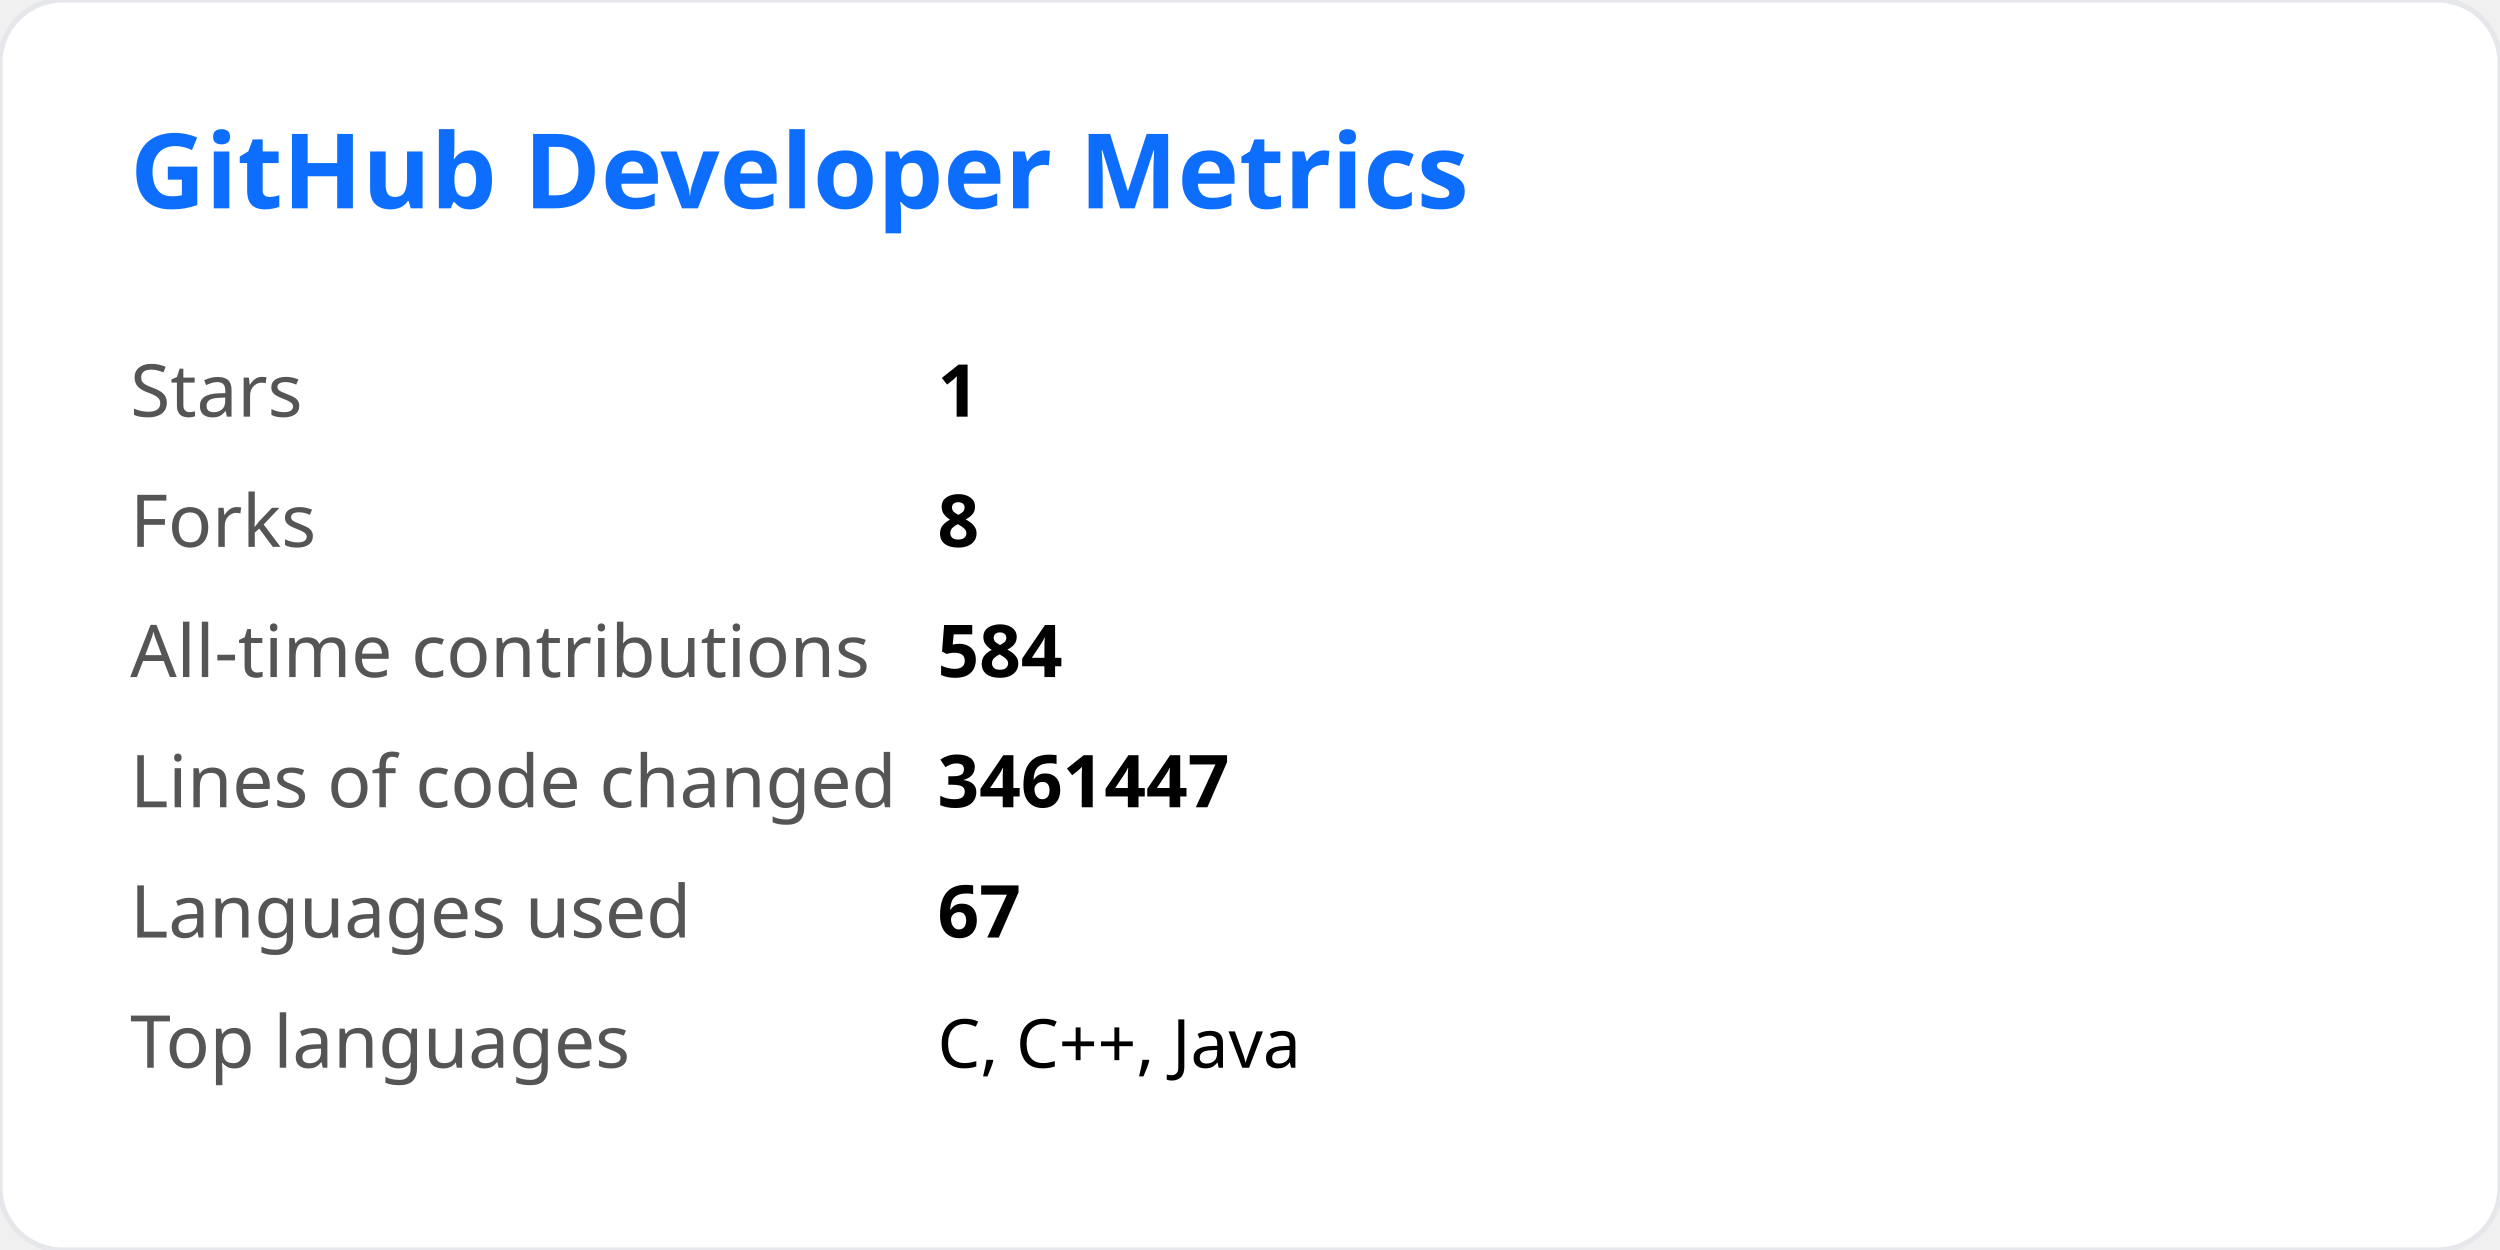
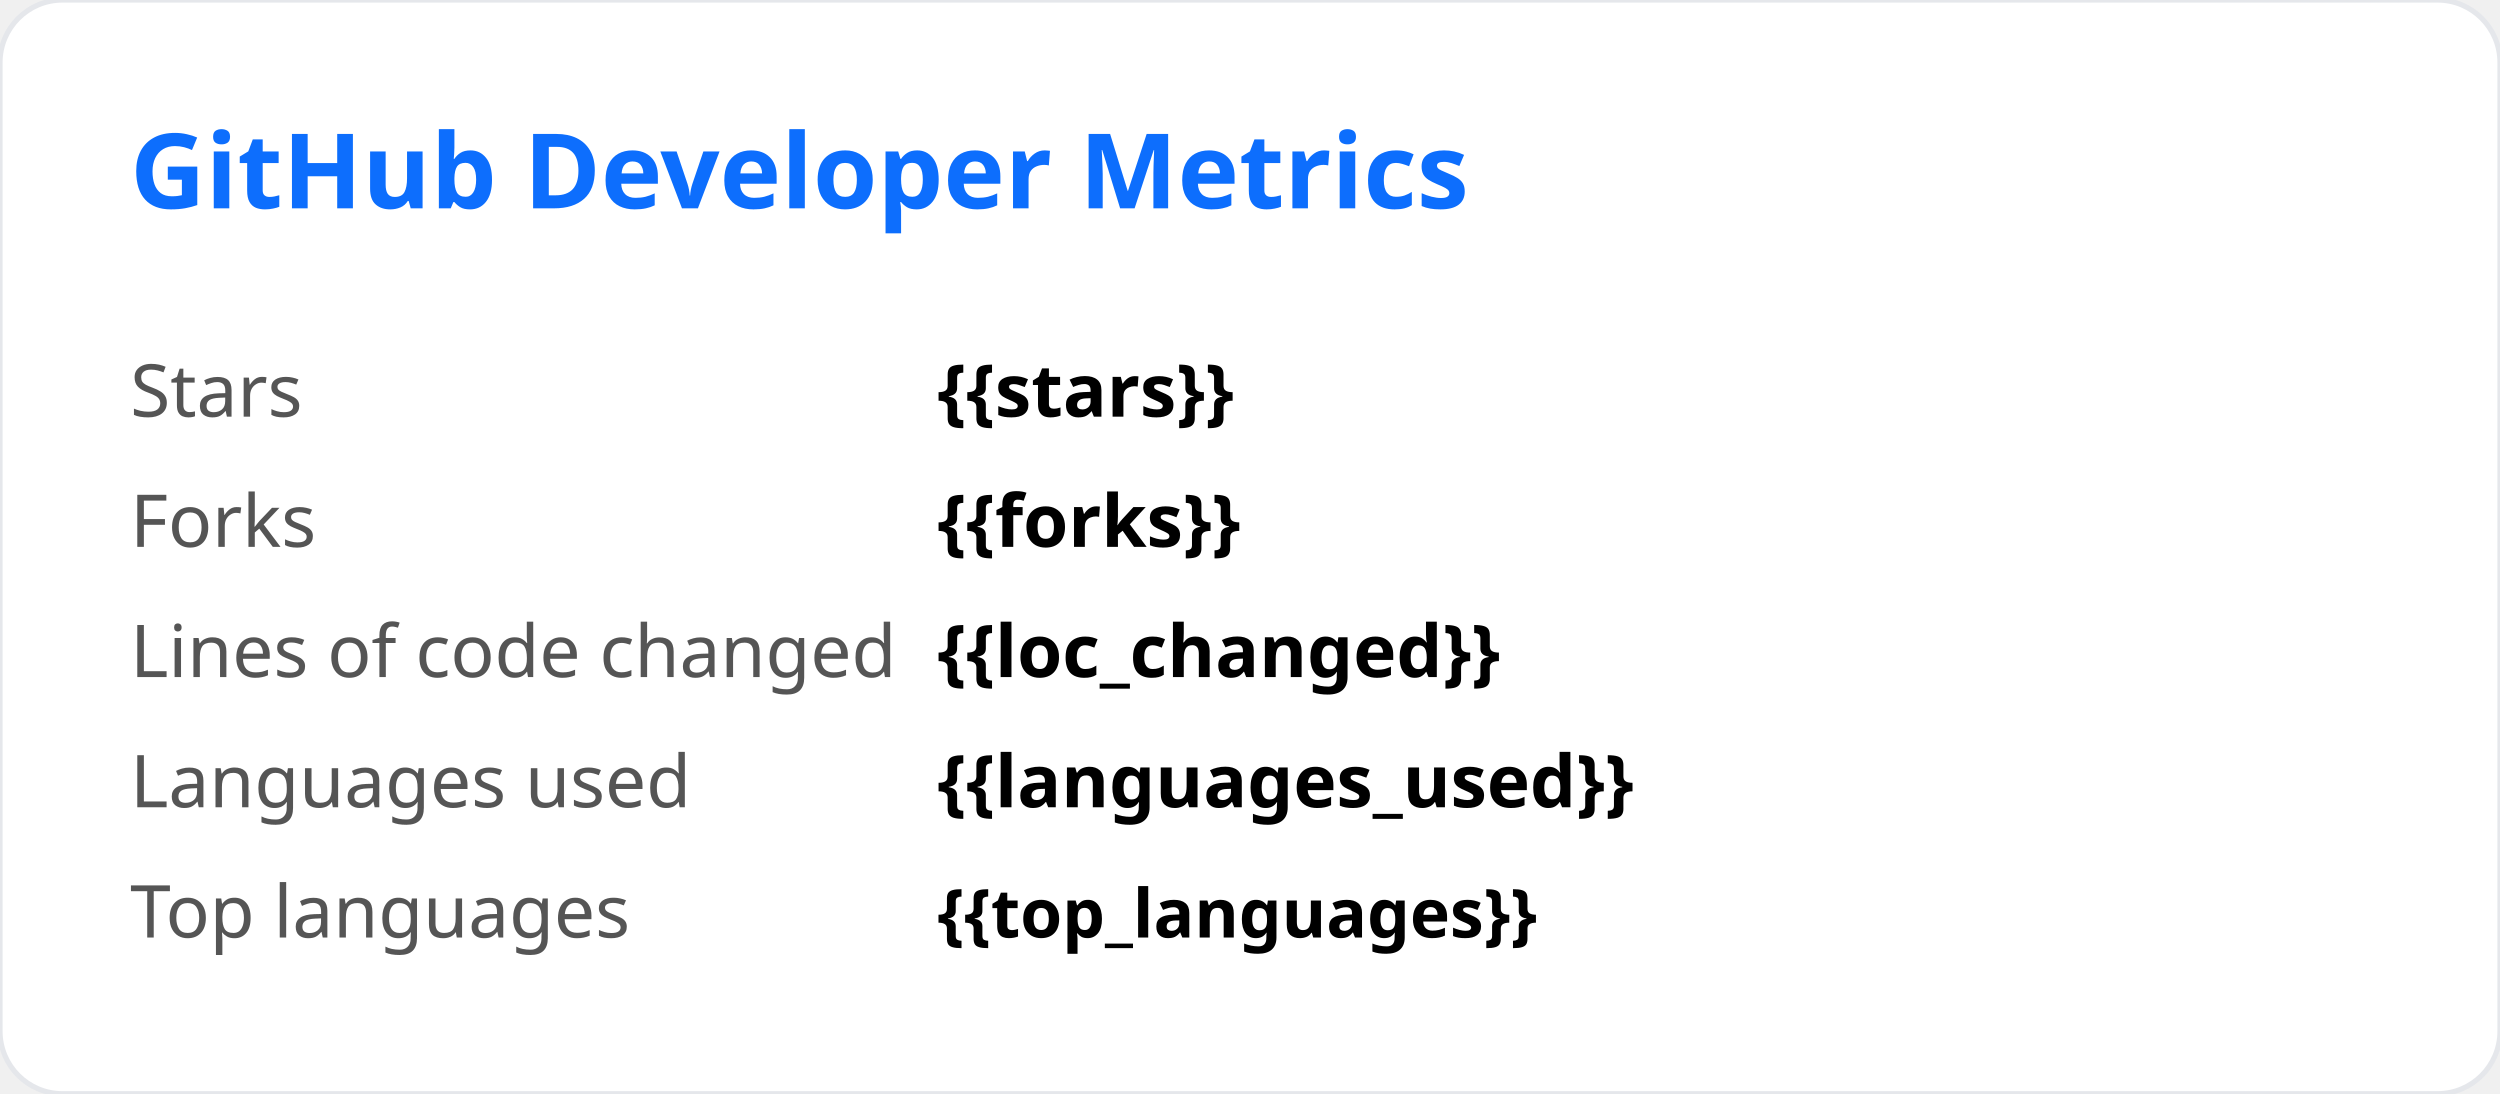
- <svg xmlns="http://www.w3.org/2000/svg" width="480" height="240" viewBox="0 0 480 240" fill="none">
+ <svg xmlns="http://www.w3.org/2000/svg" width="480" height="210" viewBox="0 0 480 210" fill="none">
  <style>
-     .title {
-       font: 600 20px 'Segoe UI', sans-serif;
-       fill: #0d6efd;
-     }
-     .label {
-       font: 14px 'Segoe UI', sans-serif;
-       fill: #555;
-     }
-     .value {
-       font: 600 14px 'Segoe UI', sans-serif;
-       fill: #000;
-     }
-     .lang {
-       font: 13px 'Segoe UI', sans-serif;
-       fill: #000;
-     }
-     .bg {
-       fill: #fff;
-       stroke: #e5e7eb;
-       rx: 12;
-     }
+     .title { font: 600 20px 'Segoe UI', sans-serif; fill: #0d6efd; }
+     .label { font: 14px 'Segoe UI', sans-serif; fill: #555; }
+     .value { font: 600 14px 'Segoe UI', sans-serif; fill: #000; }
+     .lang { font: 600 13px 'Segoe UI', sans-serif; fill: #000; }
+     .bg { fill: #fff; stroke: #e5e7eb; rx: 12; }
  </style>
  <rect class="bg" x="0" y="0" width="100%" height="100%" />
  <text x="25" y="40" class="title">GitHub Developer Metrics</text>
  <text x="25" y="80" class="label">Stars</text>
-   <text x="180" y="80" class="value">1</text>
+   <text x="180" y="80" class="value">{{stars}}</text>
  <text x="25" y="105" class="label">Forks</text>
-   <text x="180" y="105" class="value">8</text>
-   <text x="25" y="130" class="label">All-time contributions</text>
-   <text x="180" y="130" class="value">584</text>
-   <text x="25" y="155" class="label">Lines of code changed</text>
-   <text x="180" y="155" class="value">3461447</text>
-   <text x="25" y="180" class="label">Languages used</text>
-   <text x="180" y="180" class="value">67</text>
-   <text x="25" y="205" class="label">Top languages</text>
-   <text x="180" y="205" class="lang">
-     C, C++, Java
-   </text>
+   <text x="180" y="105" class="value">{{forks}}</text>
+   <text x="25" y="130" class="label">Lines of code changed</text>
+   <text x="180" y="130" class="value">{{loc_changed}}</text>
+   <text x="25" y="155" class="label">Languages used</text>
+   <text x="180" y="155" class="value">{{languages_used}}</text>
+   <text x="25" y="180" class="label">Top languages</text>
+   <text x="180" y="180" class="lang">{{top_languages}}</text>
</svg>
